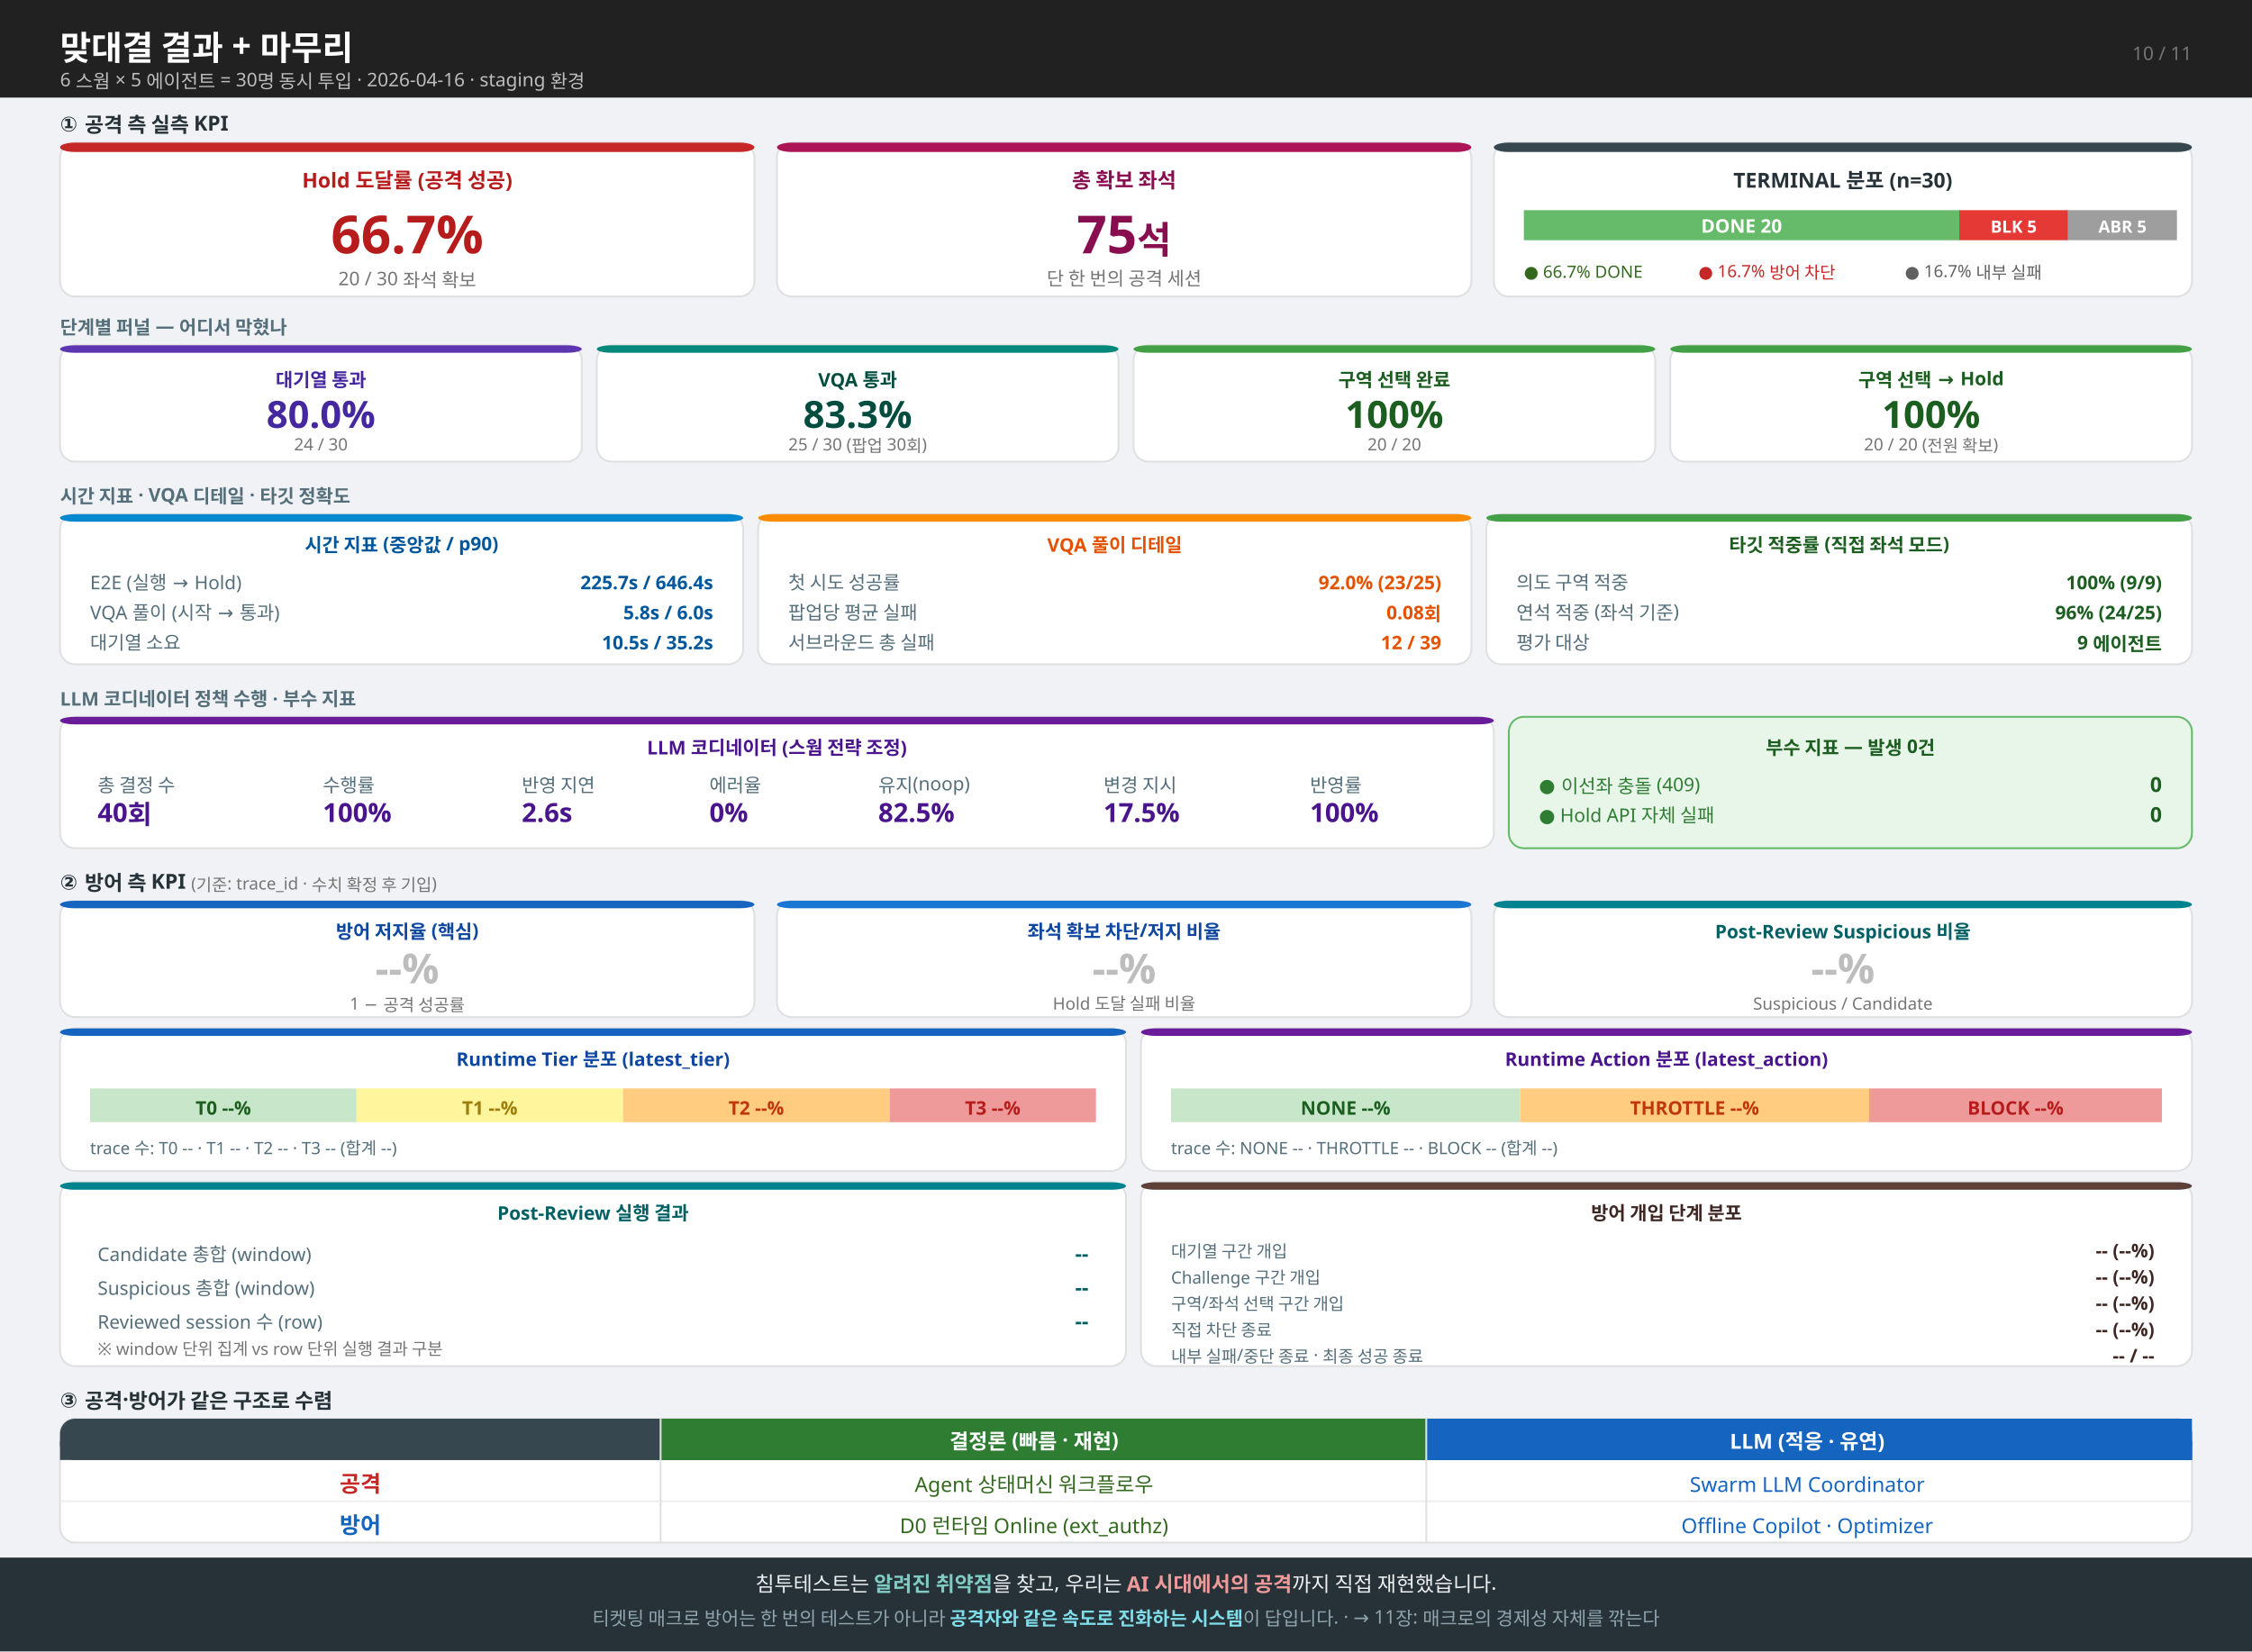
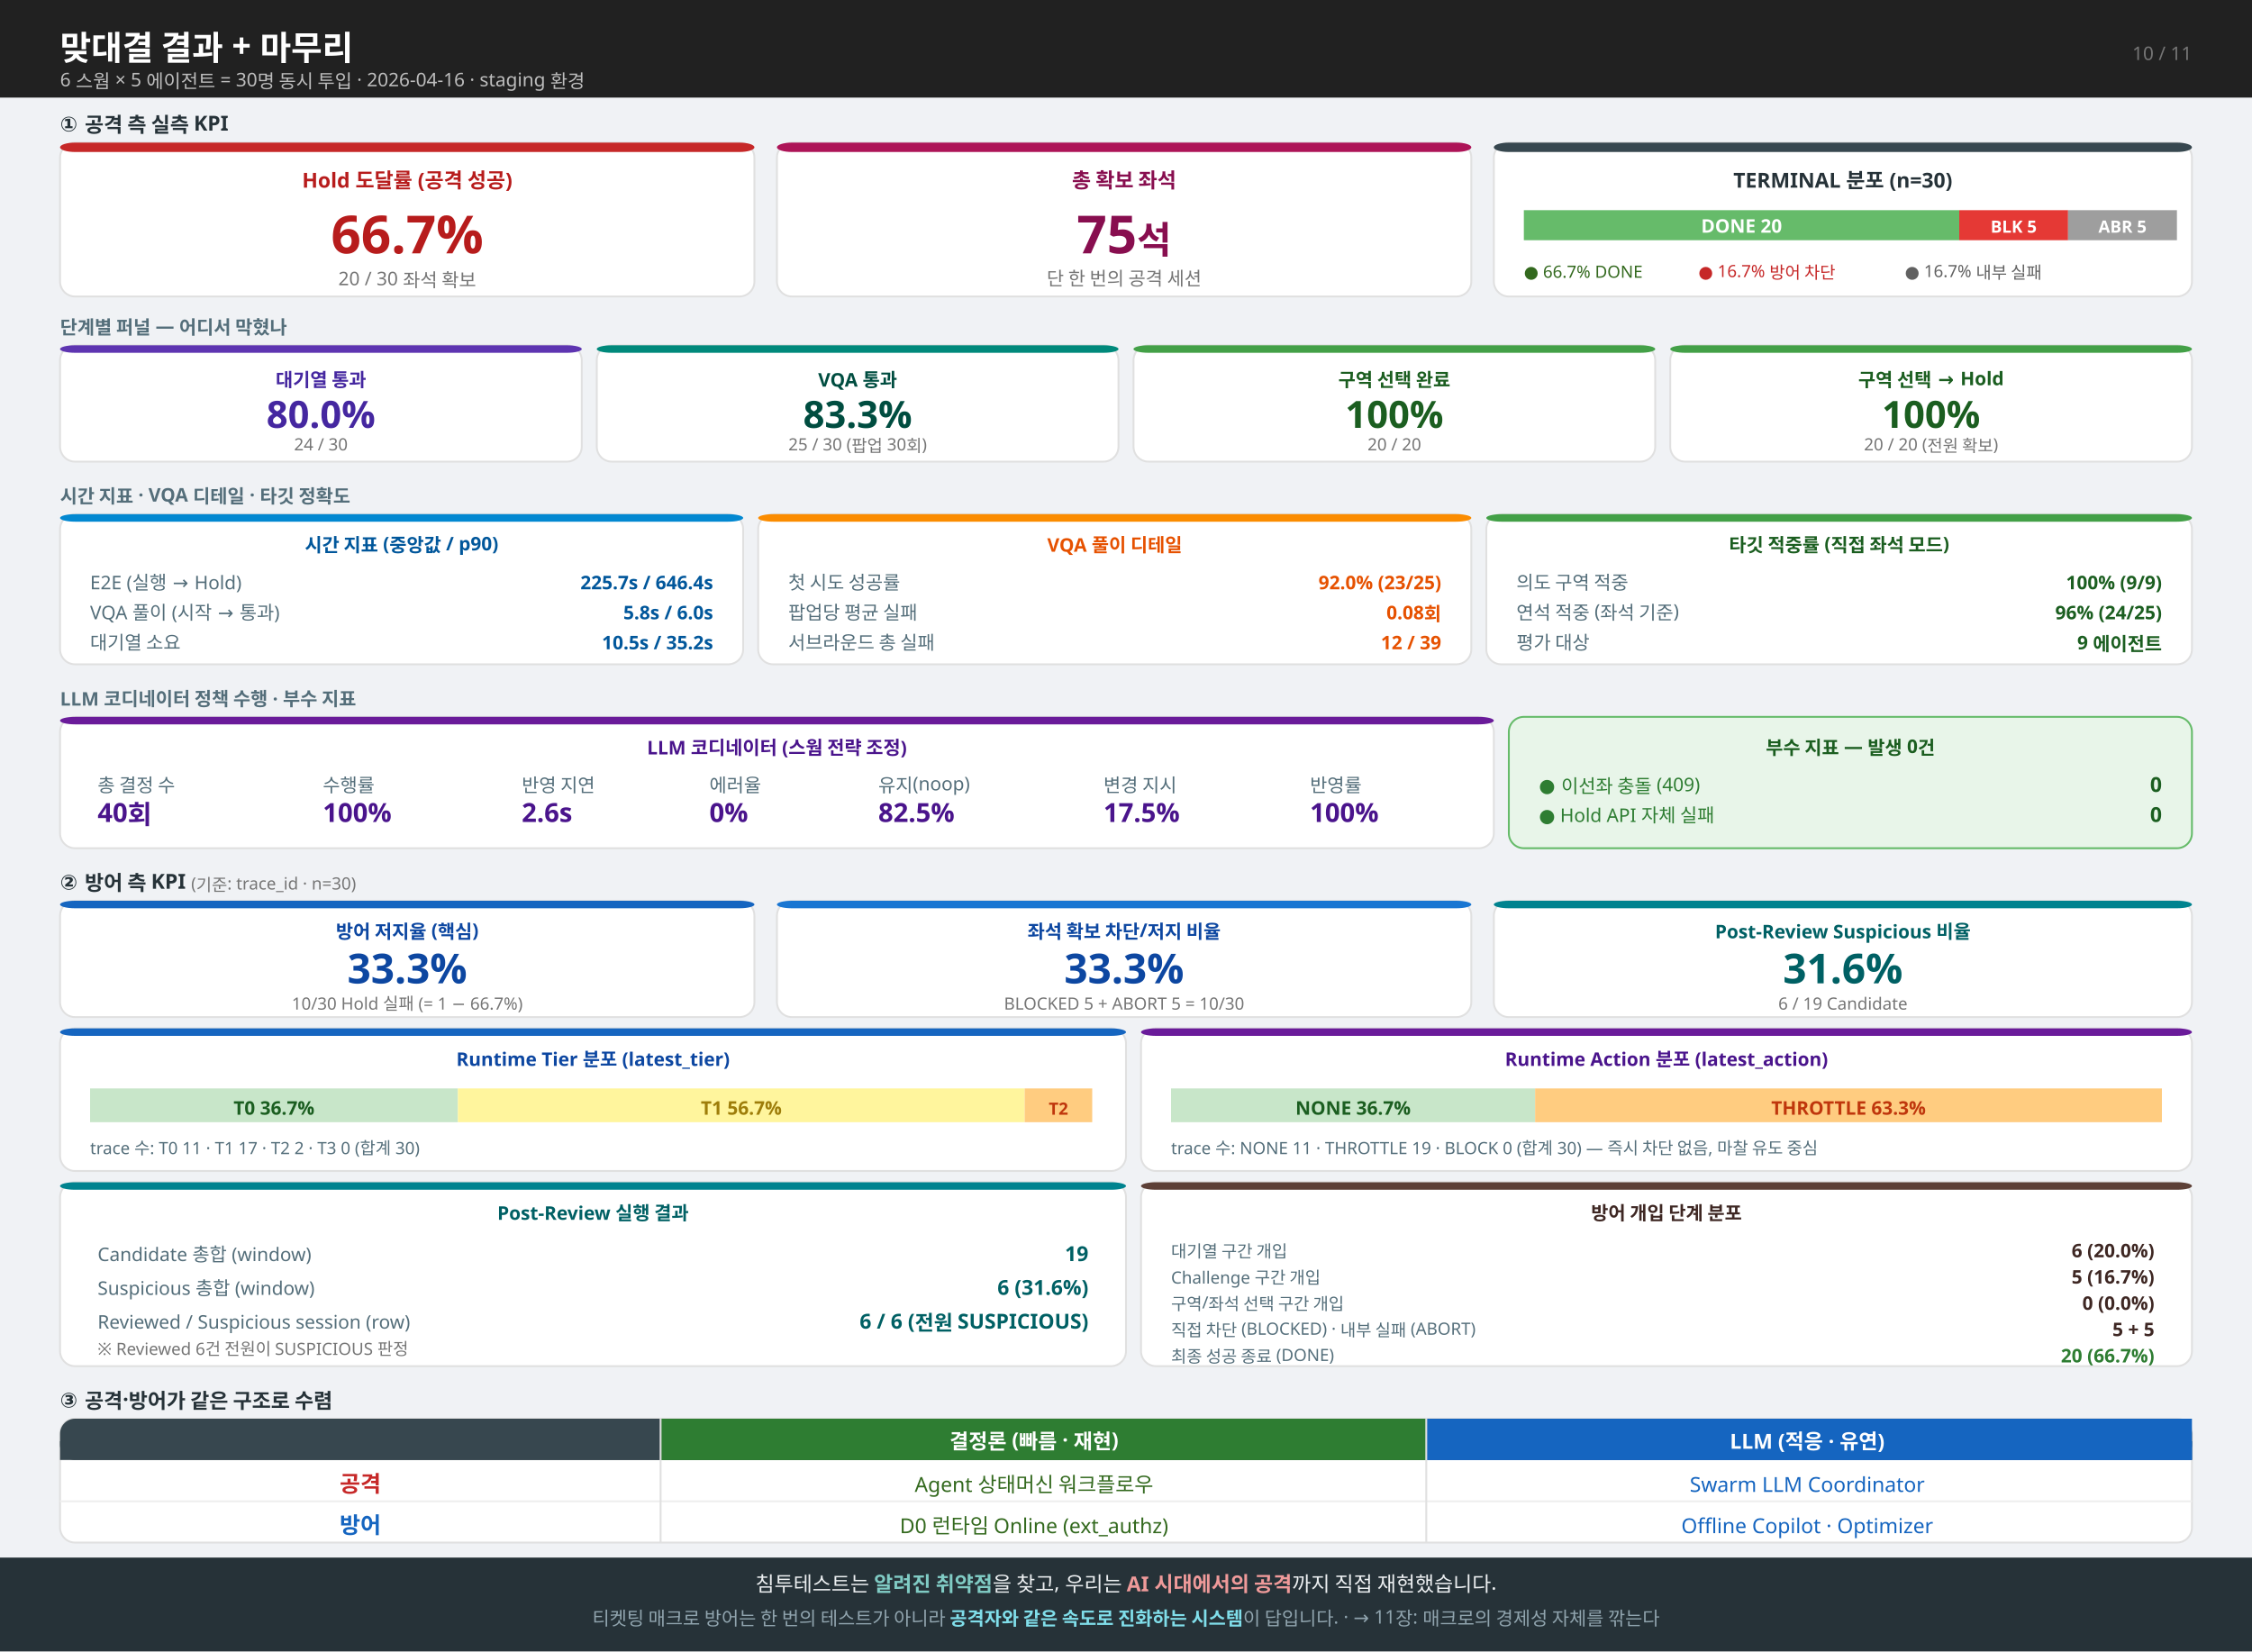
<svg xmlns="http://www.w3.org/2000/svg" viewBox="0 0 1200 880" font-family="'Noto Sans KR','Apple SD Gothic Neo','Malgun Gothic',sans-serif">
  <rect width="1200" height="880" fill="#f0f2f5" />
  <rect x="0" y="0" width="1200" height="52" fill="#212121" />
  <text x="32" y="32" font-size="18" font-weight="700" fill="#ffffff">맞대결 결과 + 마무리</text>
  <text x="32" y="46" font-size="10" fill="#bdbdbd">6 스웜 × 5 에이전트 = 30명 동시 투입 · 2026-04-16 · staging 환경</text>
  <text x="1168" y="32" text-anchor="end" font-size="10" fill="#757575">10 / 11</text>
  <text x="32" y="70" font-size="11" font-weight="700" fill="#263238">① 공격 측 실측 KPI</text>
  <rect x="32" y="76" width="370" height="82" rx="8" fill="#ffffff" stroke="#e0e0e0" stroke-width="1" />
  <rect x="32" y="76" width="370" height="5" rx="8" fill="#c62828" />
  <text x="217" y="100" text-anchor="middle" font-size="11" font-weight="700" fill="#b71c1c">Hold 도달률 (공격 성공)</text>
  <text x="217" y="135" text-anchor="middle" font-size="28" font-weight="700" fill="#b71c1c">66.7%</text>
  <text x="217" y="152" text-anchor="middle" font-size="10" fill="#757575">20 / 30 좌석 확보</text>
  <rect x="414" y="76" width="370" height="82" rx="8" fill="#ffffff" stroke="#e0e0e0" stroke-width="1" />
  <rect x="414" y="76" width="370" height="5" rx="8" fill="#ad1457" />
  <text x="599" y="100" text-anchor="middle" font-size="11" font-weight="700" fill="#880e4f">총 확보 좌석</text>
  <text x="599" y="135" text-anchor="middle" font-size="28" font-weight="700" fill="#880e4f">75<tspan font-size="20">석</tspan>
  </text>
  <text x="599" y="152" text-anchor="middle" font-size="10" fill="#757575">단 한 번의 공격 세션</text>
  <rect x="796" y="76" width="372" height="82" rx="8" fill="#ffffff" stroke="#e0e0e0" stroke-width="1" />
  <rect x="796" y="76" width="372" height="5" rx="8" fill="#37474f" />
  <text x="982" y="100" text-anchor="middle" font-size="11" font-weight="700" fill="#263238">TERMINAL 분포 (n=30)</text>
  <rect x="812" y="112" width="232" height="16" fill="#66bb6a" />
  <rect x="1044" y="112" width="58" height="16" fill="#e53935" />
  <rect x="1102" y="112" width="58" height="16" fill="#9e9e9e" />
  <text x="928" y="124" text-anchor="middle" font-size="10" font-weight="700" fill="#ffffff">DONE 20</text>
  <text x="1073" y="124" text-anchor="middle" font-size="9" font-weight="700" fill="#ffffff">BLK 5</text>
  <text x="1131" y="124" text-anchor="middle" font-size="9" font-weight="700" fill="#ffffff">ABR 5</text>
  <text x="812" y="148" font-size="9" fill="#33691e">● 66.7% DONE</text>
  <text x="905" y="148" font-size="9" fill="#c62828">● 16.7% 방어 차단</text>
  <text x="1015" y="148" font-size="9" fill="#616161">● 16.7% 내부 실패</text>
  <text x="32" y="178" font-size="10" font-weight="700" fill="#546e7a">단계별 퍼널 — 어디서 막혔나</text>
  <rect x="32" y="184" width="278" height="62" rx="8" fill="#ffffff" stroke="#e0e0e0" stroke-width="1" />
  <rect x="32" y="184" width="278" height="4" rx="8" fill="#5e35b1" />
  <text x="171" y="206" text-anchor="middle" font-size="10" font-weight="700" fill="#4527a0">대기열 통과</text>
  <text x="171" y="228" text-anchor="middle" font-size="20" font-weight="700" fill="#4527a0">80.0%</text>
  <text x="171" y="240" text-anchor="middle" font-size="9" fill="#757575">24 / 30</text>
  <rect x="318" y="184" width="278" height="62" rx="8" fill="#ffffff" stroke="#e0e0e0" stroke-width="1" />
  <rect x="318" y="184" width="278" height="4" rx="8" fill="#00897b" />
  <text x="457" y="206" text-anchor="middle" font-size="10" font-weight="700" fill="#004d40">VQA 통과</text>
  <text x="457" y="228" text-anchor="middle" font-size="20" font-weight="700" fill="#004d40">83.3%</text>
  <text x="457" y="240" text-anchor="middle" font-size="9" fill="#757575">25 / 30 (팝업 30회)</text>
  <rect x="604" y="184" width="278" height="62" rx="8" fill="#ffffff" stroke="#e0e0e0" stroke-width="1" />
  <rect x="604" y="184" width="278" height="4" rx="8" fill="#43a047" />
  <text x="743" y="206" text-anchor="middle" font-size="10" font-weight="700" fill="#1b5e20">구역 선택 완료</text>
  <text x="743" y="228" text-anchor="middle" font-size="20" font-weight="700" fill="#1b5e20">100%</text>
  <text x="743" y="240" text-anchor="middle" font-size="9" fill="#757575">20 / 20</text>
  <rect x="890" y="184" width="278" height="62" rx="8" fill="#ffffff" stroke="#e0e0e0" stroke-width="1" />
  <rect x="890" y="184" width="278" height="4" rx="8" fill="#43a047" />
  <text x="1029" y="206" text-anchor="middle" font-size="10" font-weight="700" fill="#1b5e20">구역 선택 → Hold</text>
  <text x="1029" y="228" text-anchor="middle" font-size="20" font-weight="700" fill="#1b5e20">100%</text>
  <text x="1029" y="240" text-anchor="middle" font-size="9" fill="#757575">20 / 20 (전원 확보)</text>
  <text x="32" y="268" font-size="10" font-weight="700" fill="#546e7a">시간 지표 · VQA 디테일 · 타깃 정확도</text>
  <rect x="32" y="274" width="364" height="80" rx="8" fill="#ffffff" stroke="#e0e0e0" stroke-width="1" />
  <rect x="32" y="274" width="364" height="4" rx="8" fill="#0288d1" />
  <text x="214" y="294" text-anchor="middle" font-size="10" font-weight="700" fill="#01579b">시간 지표 (중앙값 / p90)</text>
  <text x="48" y="314" font-size="10" fill="#546e7a">E2E (실행 → Hold)</text>
  <text x="380" y="314" text-anchor="end" font-size="10" font-weight="700" fill="#01579b">225.7s / 646.4s</text>
  <text x="48" y="330" font-size="10" fill="#546e7a">VQA 풀이 (시작 → 통과)</text>
  <text x="380" y="330" text-anchor="end" font-size="10" font-weight="700" fill="#01579b">5.8s / 6.0s</text>
  <text x="48" y="346" font-size="10" fill="#546e7a">대기열 소요</text>
  <text x="380" y="346" text-anchor="end" font-size="10" font-weight="700" fill="#01579b">10.5s / 35.2s</text>
  <rect x="404" y="274" width="380" height="80" rx="8" fill="#ffffff" stroke="#e0e0e0" stroke-width="1" />
  <rect x="404" y="274" width="380" height="4" rx="8" fill="#fb8c00" />
  <text x="594" y="294" text-anchor="middle" font-size="10" font-weight="700" fill="#e65100">VQA 풀이 디테일</text>
  <text x="420" y="314" font-size="10" fill="#546e7a">첫 시도 성공률</text>
  <text x="768" y="314" text-anchor="end" font-size="10" font-weight="700" fill="#e65100">92.0% (23/25)</text>
  <text x="420" y="330" font-size="10" fill="#546e7a">팝업당 평균 실패</text>
  <text x="768" y="330" text-anchor="end" font-size="10" font-weight="700" fill="#e65100">0.08회</text>
  <text x="420" y="346" font-size="10" fill="#546e7a">서브라운드 총 실패</text>
  <text x="768" y="346" text-anchor="end" font-size="10" font-weight="700" fill="#e65100">12 / 39</text>
  <rect x="792" y="274" width="376" height="80" rx="8" fill="#ffffff" stroke="#e0e0e0" stroke-width="1" />
  <rect x="792" y="274" width="376" height="4" rx="8" fill="#43a047" />
  <text x="980" y="294" text-anchor="middle" font-size="10" font-weight="700" fill="#1b5e20">타깃 적중률 (직접 좌석 모드)</text>
  <text x="808" y="314" font-size="10" fill="#546e7a">의도 구역 적중</text>
  <text x="1152" y="314" text-anchor="end" font-size="10" font-weight="700" fill="#1b5e20">100% (9/9)</text>
  <text x="808" y="330" font-size="10" fill="#546e7a">연석 적중 (좌석 기준)</text>
  <text x="1152" y="330" text-anchor="end" font-size="10" font-weight="700" fill="#1b5e20">96% (24/25)</text>
  <text x="808" y="346" font-size="10" fill="#546e7a">평가 대상</text>
  <text x="1152" y="346" text-anchor="end" font-size="10" font-weight="700" fill="#1b5e20">9 에이전트</text>
  <text x="32" y="376" font-size="10" font-weight="700" fill="#546e7a">LLM 코디네이터 정책 수행 · 부수 지표</text>
  <rect x="32" y="382" width="764" height="70" rx="8" fill="#ffffff" stroke="#e0e0e0" stroke-width="1" />
  <rect x="32" y="382" width="764" height="4" rx="8" fill="#6a1b9a" />
  <text x="414" y="402" text-anchor="middle" font-size="10" font-weight="700" fill="#4a148c">LLM 코디네이터 (스웜 전략 조정)</text>
  <text x="52" y="422" font-size="10" fill="#546e7a">총 결정 수</text>
  <text x="52" y="438" font-size="14" font-weight="700" fill="#4a148c">40회</text>
  <text x="172" y="422" font-size="10" fill="#546e7a">수행률</text>
  <text x="172" y="438" font-size="14" font-weight="700" fill="#4a148c">100%</text>
  <text x="278" y="422" font-size="10" fill="#546e7a">반영 지연</text>
  <text x="278" y="438" font-size="14" font-weight="700" fill="#4a148c">2.6s</text>
  <text x="378" y="422" font-size="10" fill="#546e7a">에러율</text>
  <text x="378" y="438" font-size="14" font-weight="700" fill="#4a148c">0%</text>
  <text x="468" y="422" font-size="10" fill="#546e7a">유지(noop)</text>
  <text x="468" y="438" font-size="14" font-weight="700" fill="#4a148c">82.5%</text>
  <text x="588" y="422" font-size="10" fill="#546e7a">변경 지시</text>
  <text x="588" y="438" font-size="14" font-weight="700" fill="#4a148c">17.5%</text>
  <text x="698" y="422" font-size="10" fill="#546e7a">반영률</text>
  <text x="698" y="438" font-size="14" font-weight="700" fill="#4a148c">100%</text>
  <rect x="804" y="382" width="364" height="70" rx="8" fill="#e8f5e9" stroke="#66bb6a" stroke-width="1" />
  <text x="986" y="402" text-anchor="middle" font-size="10" font-weight="700" fill="#1b5e20">부수 지표 — 발생 0건</text>
  <text x="820" y="422" font-size="10" fill="#2e7d32">● 이선좌 충돌 (409)</text>
  <text x="1152" y="422" text-anchor="end" font-size="11" font-weight="700" fill="#1b5e20">0</text>
  <text x="820" y="438" font-size="10" fill="#2e7d32">● Hold API 자체 실패</text>
  <text x="1152" y="438" text-anchor="end" font-size="11" font-weight="700" fill="#1b5e20">0</text>
  <text x="32" y="474" font-size="11" font-weight="700" fill="#263238">② 방어 측 KPI
-     <tspan font-size="9" font-weight="400" fill="#757575"> (기준: trace_id · 수치 확정 후 기입)</tspan>
+     <tspan font-size="9" font-weight="400" fill="#757575"> (기준: trace_id · n=30)</tspan>
  </text>
  <rect x="32" y="480" width="370" height="62" rx="8" fill="#ffffff" stroke="#e0e0e0" stroke-width="1" />
  <rect x="32" y="480" width="370" height="4" rx="8" fill="#1565c0" />
  <text x="217" y="500" text-anchor="middle" font-size="10" font-weight="700" fill="#0d47a1">방어 저지율 (핵심)</text>
-   <text x="217" y="524" text-anchor="middle" font-size="22" font-weight="700" fill="#bdbdbd">--%</text>
-   <text x="217" y="538" text-anchor="middle" font-size="9" fill="#757575">1 − 공격 성공률</text>
+   <text x="217" y="524" text-anchor="middle" font-size="22" font-weight="700" fill="#0d47a1">33.3%</text>
+   <text x="217" y="538" text-anchor="middle" font-size="9" fill="#757575">10/30 Hold 실패 (= 1 − 66.7%)</text>
  <rect x="414" y="480" width="370" height="62" rx="8" fill="#ffffff" stroke="#e0e0e0" stroke-width="1" />
  <rect x="414" y="480" width="370" height="4" rx="8" fill="#1976d2" />
  <text x="599" y="500" text-anchor="middle" font-size="10" font-weight="700" fill="#0d47a1">좌석 확보 차단/저지 비율</text>
-   <text x="599" y="524" text-anchor="middle" font-size="22" font-weight="700" fill="#bdbdbd">--%</text>
-   <text x="599" y="538" text-anchor="middle" font-size="9" fill="#757575">Hold 도달 실패 비율</text>
+   <text x="599" y="524" text-anchor="middle" font-size="22" font-weight="700" fill="#0d47a1">33.3%</text>
+   <text x="599" y="538" text-anchor="middle" font-size="9" fill="#757575">BLOCKED 5 + ABORT 5 = 10/30</text>
  <rect x="796" y="480" width="372" height="62" rx="8" fill="#ffffff" stroke="#e0e0e0" stroke-width="1" />
  <rect x="796" y="480" width="372" height="4" rx="8" fill="#00838f" />
  <text x="982" y="500" text-anchor="middle" font-size="10" font-weight="700" fill="#006064">Post-Review Suspicious 비율</text>
-   <text x="982" y="524" text-anchor="middle" font-size="22" font-weight="700" fill="#bdbdbd">--%</text>
-   <text x="982" y="538" text-anchor="middle" font-size="9" fill="#757575">Suspicious / Candidate</text>
+   <text x="982" y="524" text-anchor="middle" font-size="22" font-weight="700" fill="#006064">31.6%</text>
+   <text x="982" y="538" text-anchor="middle" font-size="9" fill="#757575">6 / 19 Candidate</text>
  <rect x="32" y="548" width="568" height="76" rx="8" fill="#ffffff" stroke="#e0e0e0" stroke-width="1" />
  <rect x="32" y="548" width="568" height="4" rx="8" fill="#1565c0" />
  <text x="316" y="568" text-anchor="middle" font-size="10" font-weight="700" fill="#0d47a1">Runtime Tier 분포 (latest_tier)</text>
-   <rect x="48" y="580" width="142" height="18" fill="#c8e6c9" />
-   <rect x="190" y="580" width="142" height="18" fill="#fff59d" />
-   <rect x="332" y="580" width="142" height="18" fill="#ffcc80" />
-   <rect x="474" y="580" width="110" height="18" fill="#ef9a9a" />
-   <text x="119" y="594" text-anchor="middle" font-size="10" font-weight="700" fill="#1b5e20">T0 --%</text>
-   <text x="261" y="594" text-anchor="middle" font-size="10" font-weight="700" fill="#9e7d0a">T1 --%</text>
-   <text x="403" y="594" text-anchor="middle" font-size="10" font-weight="700" fill="#bf360c">T2 --%</text>
-   <text x="529" y="594" text-anchor="middle" font-size="10" font-weight="700" fill="#b71c1c">T3 --%</text>
-   <text x="48" y="615" font-size="9" fill="#546e7a">trace 수: T0 --  ·  T1 --  ·  T2 --  ·  T3 --  (합계 --)</text>
+   <rect x="48" y="580" width="196" height="18" fill="#c8e6c9" />
+   <rect x="244" y="580" width="302" height="18" fill="#fff59d" />
+   <rect x="546" y="580" width="36" height="18" fill="#ffcc80" />
+   <text x="146" y="594" text-anchor="middle" font-size="10" font-weight="700" fill="#1b5e20">T0 36.7%</text>
+   <text x="395" y="594" text-anchor="middle" font-size="10" font-weight="700" fill="#9e7d0a">T1 56.7%</text>
+   <text x="564" y="594" text-anchor="middle" font-size="9" font-weight="700" fill="#bf360c">T2</text>
+   <text x="48" y="615" font-size="9" fill="#546e7a">trace 수: T0 11  ·  T1 17  ·  T2 2  ·  T3 0  (합계 30)</text>
  <rect x="608" y="548" width="560" height="76" rx="8" fill="#ffffff" stroke="#e0e0e0" stroke-width="1" />
  <rect x="608" y="548" width="560" height="4" rx="8" fill="#6a1b9a" />
  <text x="888" y="568" text-anchor="middle" font-size="10" font-weight="700" fill="#4a148c">Runtime Action 분포 (latest_action)</text>
-   <rect x="624" y="580" width="186" height="18" fill="#c8e6c9" />
-   <rect x="810" y="580" width="186" height="18" fill="#ffcc80" />
-   <rect x="996" y="580" width="156" height="18" fill="#ef9a9a" />
-   <text x="717" y="594" text-anchor="middle" font-size="10" font-weight="700" fill="#1b5e20">NONE --%</text>
-   <text x="903" y="594" text-anchor="middle" font-size="10" font-weight="700" fill="#bf360c">THROTTLE --%</text>
-   <text x="1074" y="594" text-anchor="middle" font-size="10" font-weight="700" fill="#b71c1c">BLOCK --%</text>
-   <text x="624" y="615" font-size="9" fill="#546e7a">trace 수: NONE --  ·  THROTTLE --  ·  BLOCK --  (합계 --)</text>
+   <rect x="624" y="580" width="194" height="18" fill="#c8e6c9" />
+   <rect x="818" y="580" width="334" height="18" fill="#ffcc80" />
+   <text x="721" y="594" text-anchor="middle" font-size="10" font-weight="700" fill="#1b5e20">NONE 36.7%</text>
+   <text x="985" y="594" text-anchor="middle" font-size="10" font-weight="700" fill="#bf360c">THROTTLE 63.3%</text>
+   <text x="624" y="615" font-size="9" fill="#546e7a">trace 수: NONE 11  ·  THROTTLE 19  ·  BLOCK 0  (합계 30) — 즉시 차단 없음, 마찰 유도 중심</text>
  <rect x="32" y="630" width="568" height="98" rx="8" fill="#ffffff" stroke="#e0e0e0" stroke-width="1" />
  <rect x="32" y="630" width="568" height="4" rx="8" fill="#00838f" />
  <text x="316" y="650" text-anchor="middle" font-size="10" font-weight="700" fill="#006064">Post-Review 실행 결과</text>
  <text x="52" y="672" font-size="10" fill="#546e7a">Candidate 총합 (window)</text>
-   <text x="580" y="672" text-anchor="end" font-size="11" font-weight="700" fill="#006064">--</text>
+   <text x="580" y="672" text-anchor="end" font-size="11" font-weight="700" fill="#006064">19</text>
  <text x="52" y="690" font-size="10" fill="#546e7a">Suspicious 총합 (window)</text>
-   <text x="580" y="690" text-anchor="end" font-size="11" font-weight="700" fill="#006064">--</text>
-   <text x="52" y="708" font-size="10" fill="#546e7a">Reviewed session 수 (row)</text>
-   <text x="580" y="708" text-anchor="end" font-size="11" font-weight="700" fill="#006064">--</text>
-   <text x="52" y="722" font-size="9" fill="#757575">※ window 단위 집계 vs row 단위 실행 결과 구분</text>
+   <text x="580" y="690" text-anchor="end" font-size="11" font-weight="700" fill="#006064">6 (31.6%)</text>
+   <text x="52" y="708" font-size="10" fill="#546e7a">Reviewed / Suspicious session (row)</text>
+   <text x="580" y="708" text-anchor="end" font-size="11" font-weight="700" fill="#006064">6 / 6 (전원 SUSPICIOUS)</text>
+   <text x="52" y="722" font-size="9" fill="#757575">※ Reviewed 6건 전원이 SUSPICIOUS 판정</text>
  <rect x="608" y="630" width="560" height="98" rx="8" fill="#ffffff" stroke="#e0e0e0" stroke-width="1" />
  <rect x="608" y="630" width="560" height="4" rx="8" fill="#5d4037" />
  <text x="888" y="650" text-anchor="middle" font-size="10" font-weight="700" fill="#3e2723">방어 개입 단계 분포</text>
  <text x="624" y="670" font-size="9" fill="#546e7a">대기열 구간 개입</text>
-   <text x="1148" y="670" text-anchor="end" font-size="10" font-weight="700" fill="#3e2723">-- (--%)</text>
+   <text x="1148" y="670" text-anchor="end" font-size="10" font-weight="700" fill="#3e2723">6 (20.0%)</text>
  <text x="624" y="684" font-size="9" fill="#546e7a">Challenge 구간 개입</text>
-   <text x="1148" y="684" text-anchor="end" font-size="10" font-weight="700" fill="#3e2723">-- (--%)</text>
+   <text x="1148" y="684" text-anchor="end" font-size="10" font-weight="700" fill="#3e2723">5 (16.7%)</text>
  <text x="624" y="698" font-size="9" fill="#546e7a">구역/좌석 선택 구간 개입</text>
-   <text x="1148" y="698" text-anchor="end" font-size="10" font-weight="700" fill="#3e2723">-- (--%)</text>
-   <text x="624" y="712" font-size="9" fill="#546e7a">직접 차단 종료</text>
-   <text x="1148" y="712" text-anchor="end" font-size="10" font-weight="700" fill="#3e2723">-- (--%)</text>
-   <text x="624" y="726" font-size="9" fill="#546e7a">내부 실패/중단 종료  ·  최종 성공 종료</text>
-   <text x="1148" y="726" text-anchor="end" font-size="10" font-weight="700" fill="#3e2723">-- / --</text>
+   <text x="1148" y="698" text-anchor="end" font-size="10" font-weight="700" fill="#3e2723">0 (0.0%)</text>
+   <text x="624" y="712" font-size="9" fill="#546e7a">직접 차단 (BLOCKED) · 내부 실패 (ABORT)</text>
+   <text x="1148" y="712" text-anchor="end" font-size="10" font-weight="700" fill="#3e2723">5 + 5</text>
+   <text x="624" y="726" font-size="9" fill="#546e7a">최종 성공 종료 (DONE)</text>
+   <text x="1148" y="726" text-anchor="end" font-size="10" font-weight="700" fill="#2e7d32">20 (66.7%)</text>
  <text x="32" y="750" font-size="11" font-weight="700" fill="#263238">③ 공격·방어가 같은 구조로 수렴</text>
  <rect x="32" y="756" width="1136" height="66" rx="8" fill="#ffffff" stroke="#e0e0e0" stroke-width="1" />
  <rect x="32" y="756" width="1136" height="22" rx="8" fill="#37474f" />
  <rect x="32" y="768" width="1136" height="10" fill="#37474f" />
  <rect x="352" y="756" width="408" height="22" fill="#2e7d32" />
  <rect x="760" y="756" width="408" height="22" fill="#1565c0" />
  <rect x="352" y="768" width="408" height="10" fill="#2e7d32" />
  <rect x="760" y="768" width="408" height="10" fill="#1565c0" />
  <text x="551" y="772" text-anchor="middle" font-size="11" font-weight="700" fill="#ffffff">결정론 (빠름 · 재현)</text>
  <text x="963" y="772" text-anchor="middle" font-size="11" font-weight="700" fill="#ffffff">LLM (적응 · 유연)</text>
  <line x1="32" y1="800" x2="1168" y2="800" stroke="#eeeeee" />
  <text x="192" y="795" text-anchor="middle" font-size="12" font-weight="700" fill="#c62828">공격</text>
  <text x="551" y="795" text-anchor="middle" font-size="11" fill="#33691e">Agent 상태머신 워크플로우</text>
  <text x="963" y="795" text-anchor="middle" font-size="11" fill="#1565c0">Swarm LLM Coordinator</text>
  <text x="192" y="817" text-anchor="middle" font-size="12" font-weight="700" fill="#1565c0">방어</text>
  <text x="551" y="817" text-anchor="middle" font-size="11" fill="#33691e">D0 런타임 Online (ext_authz)</text>
  <text x="963" y="817" text-anchor="middle" font-size="11" fill="#1565c0">Offline Copilot · Optimizer</text>
  <line x1="352" y1="756" x2="352" y2="822" stroke="#e0e0e0" />
  <line x1="760" y1="756" x2="760" y2="822" stroke="#e0e0e0" />
  <rect x="0" y="830" width="1200" height="50" fill="#263238" />
  <text x="600" y="848" text-anchor="middle" font-size="11" fill="#eceff1">침투테스트는 <tspan font-weight="700" fill="#80cbc4">알려진 취약점</tspan>을 찾고, 우리는 <tspan font-weight="700" fill="#ef9a9a">AI 시대에서의 공격</tspan>까지 직접 재현했습니다.</text>
  <text x="600" y="866" text-anchor="middle" font-size="10" fill="#90a4ae">티켓팅 매크로 방어는 한 번의 테스트가 아니라 <tspan font-weight="700" fill="#80deea">공격자와 같은 속도로 진화하는 시스템</tspan>이 답입니다.  ·  → 11장: 매크로의 경제성 자체를 깎는다</text>
</svg>
